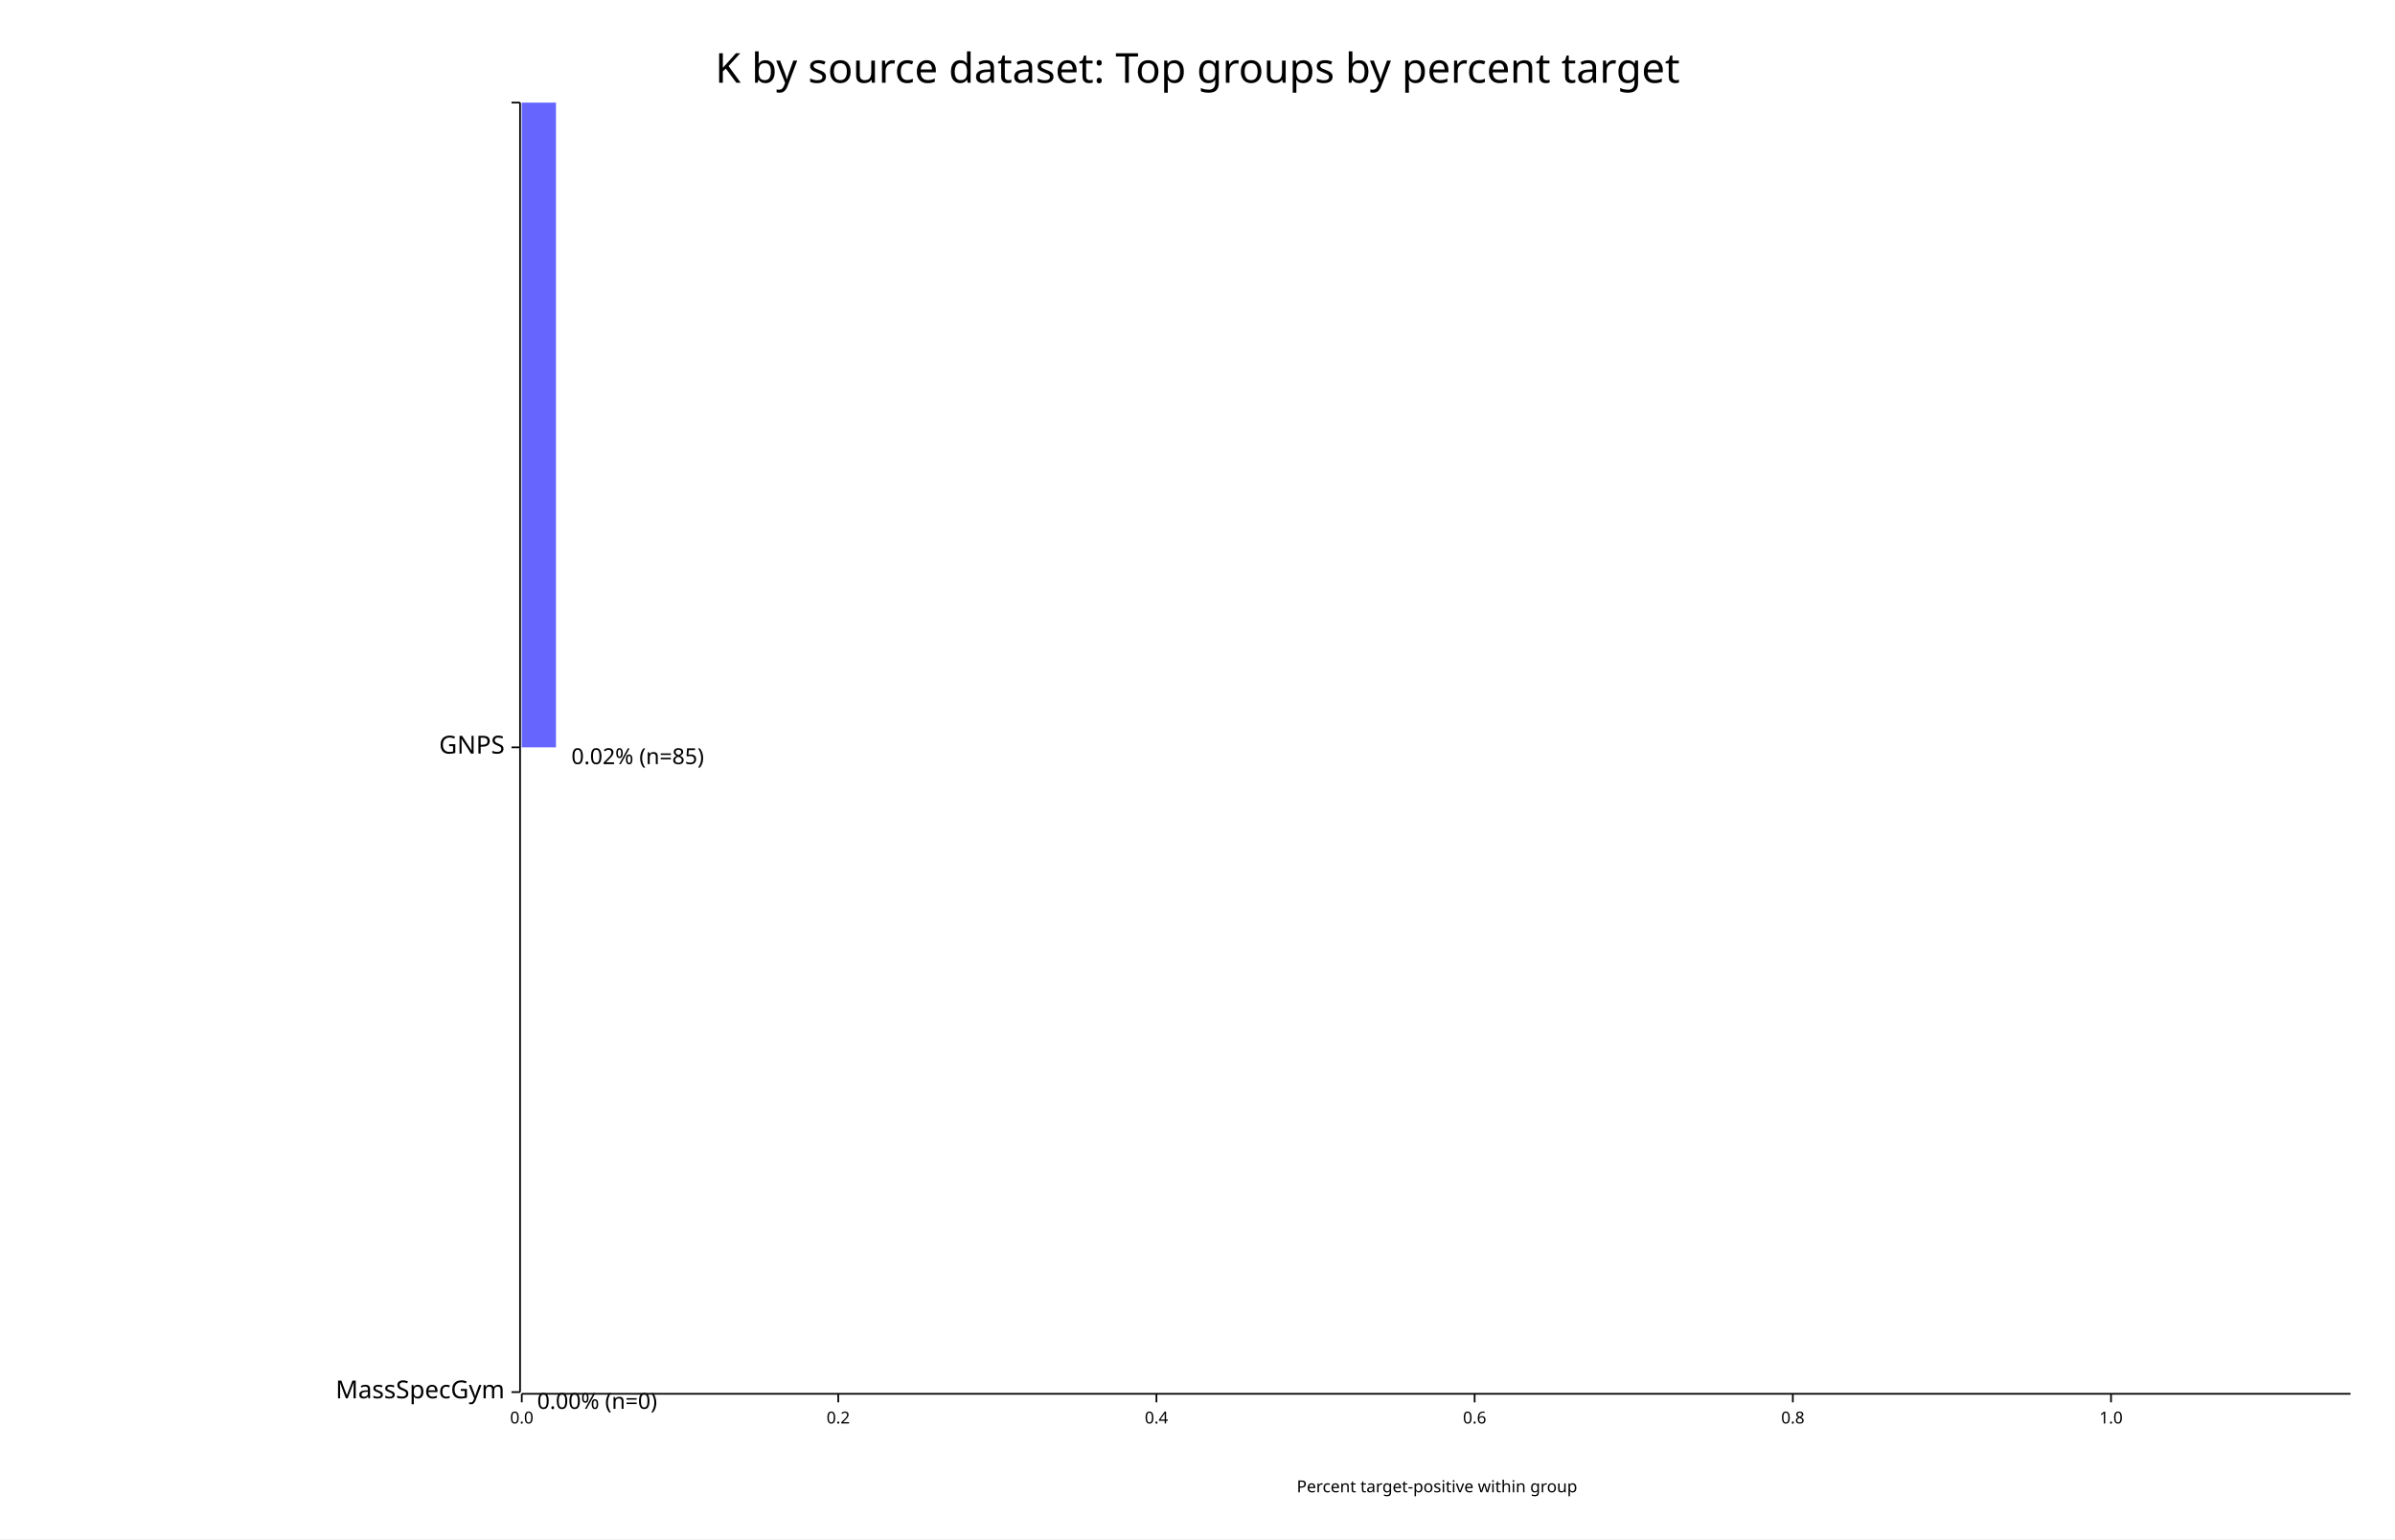
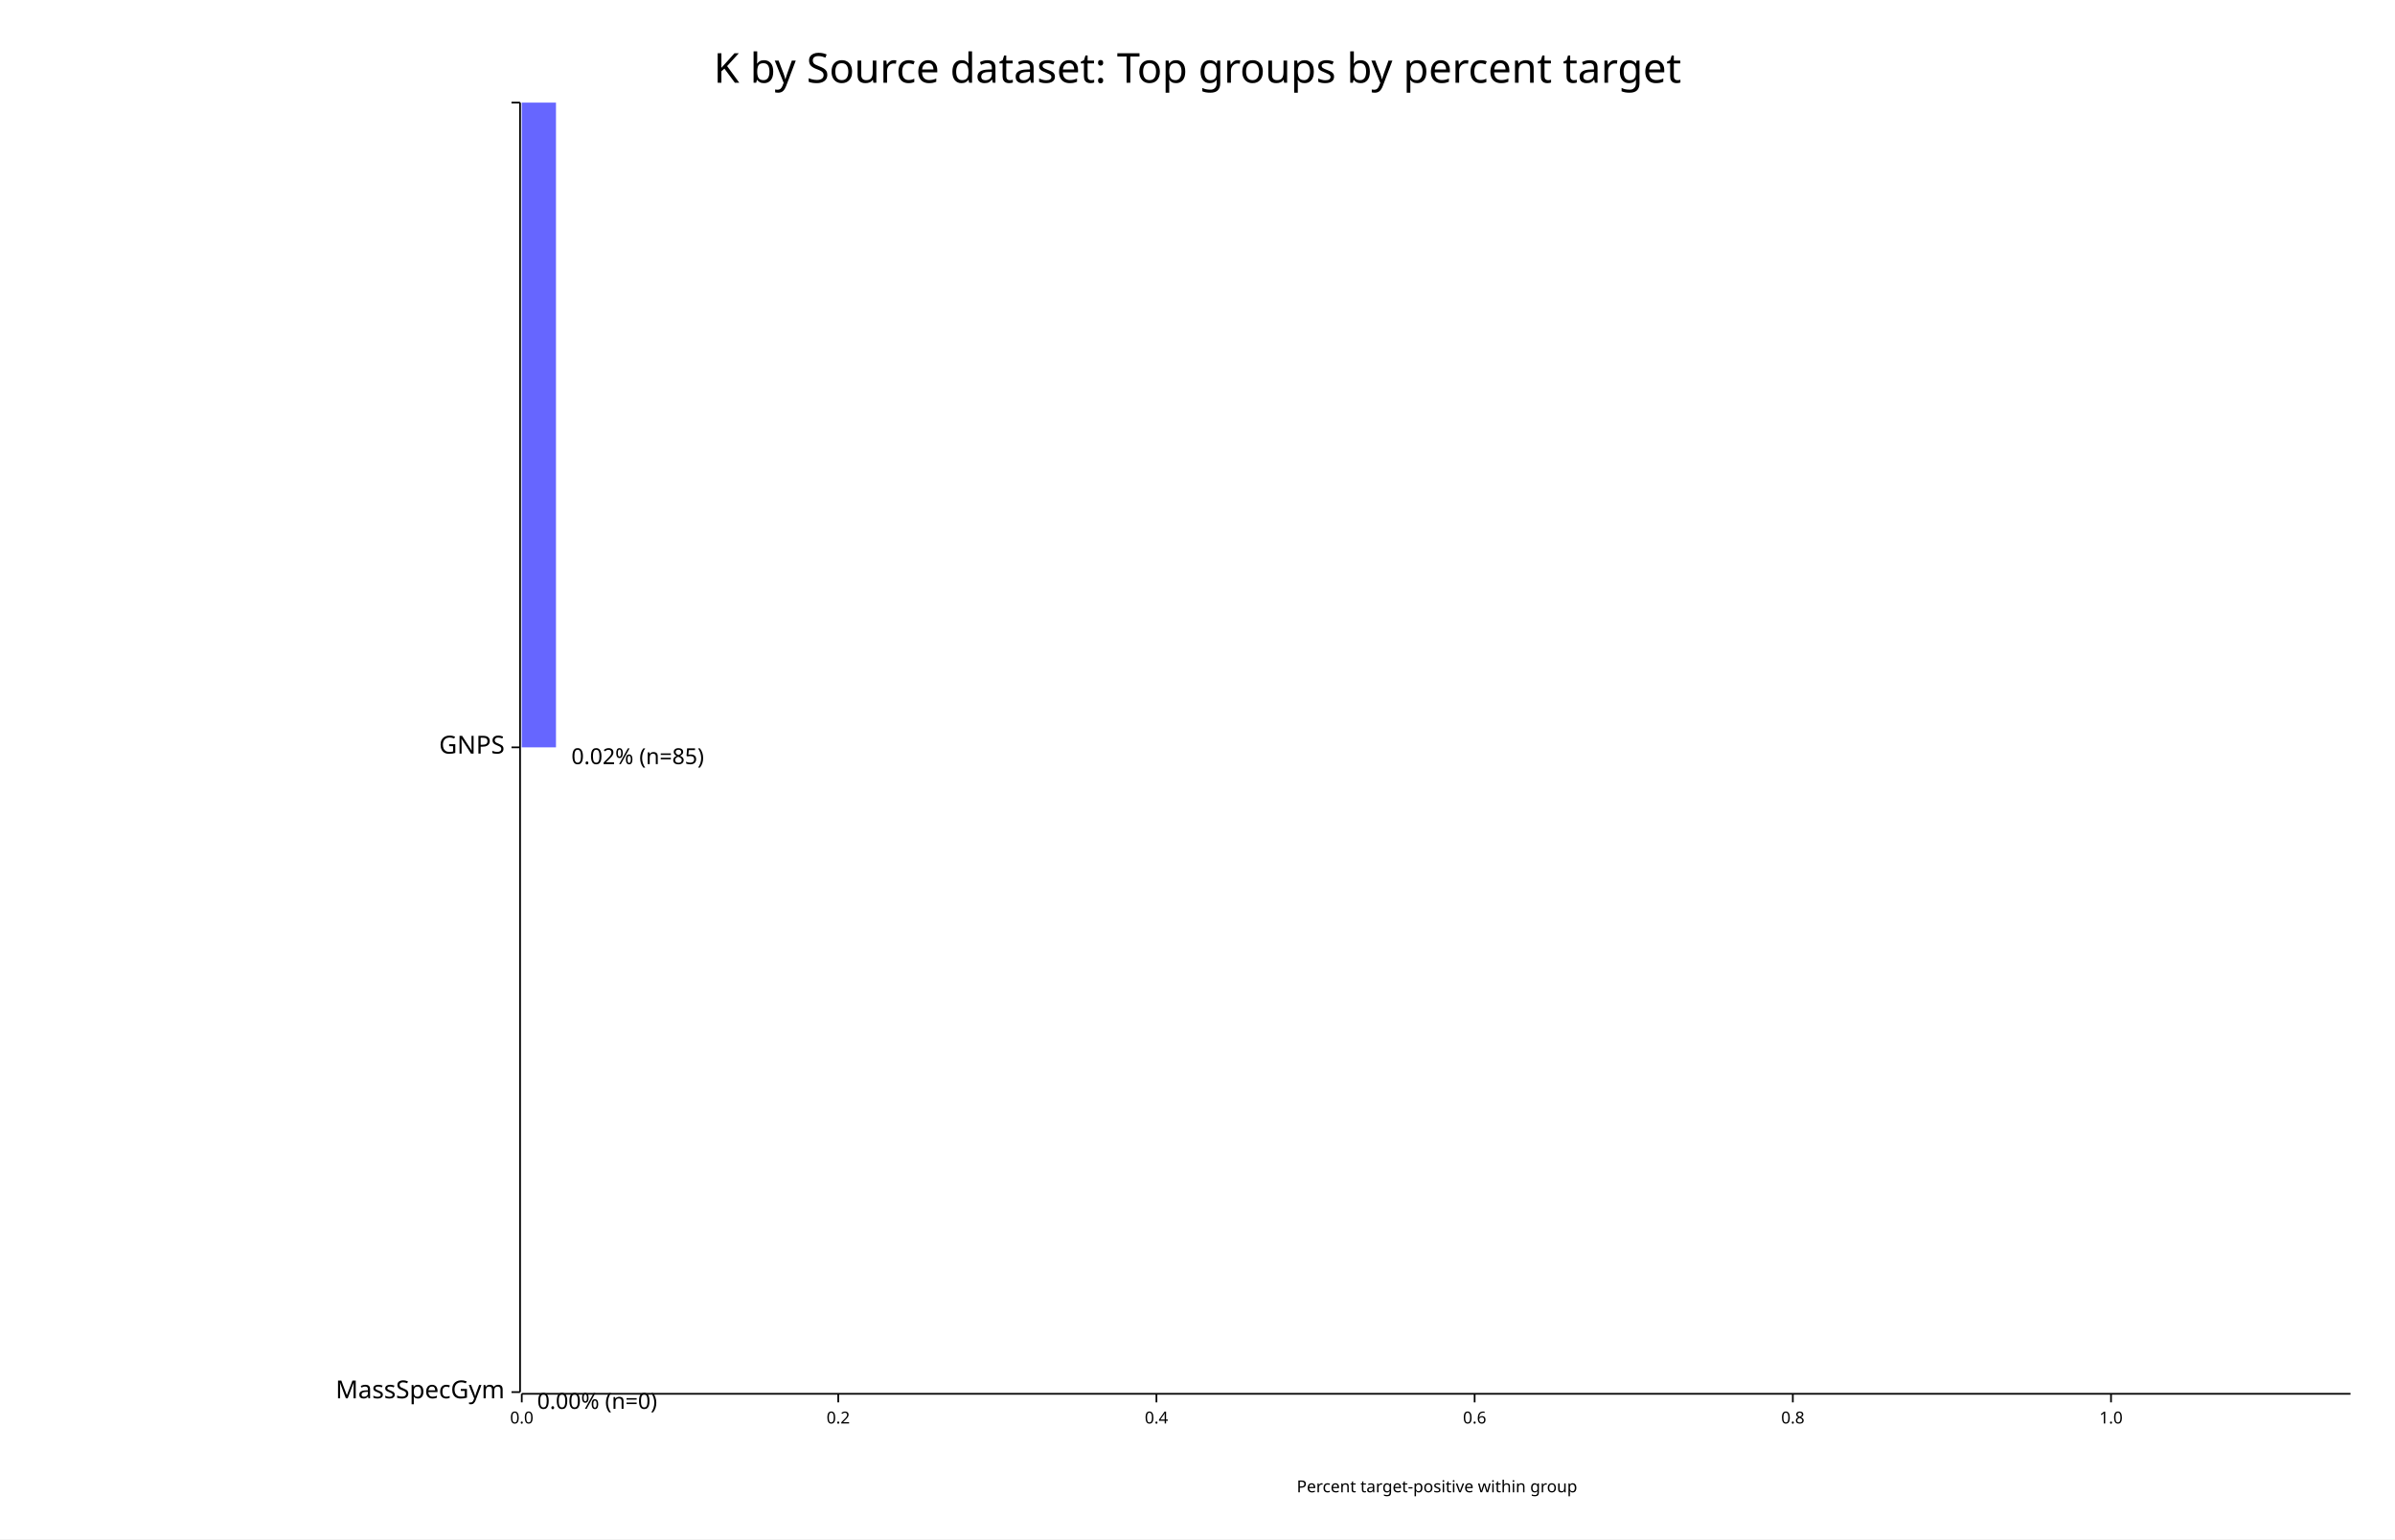
<svg xmlns="http://www.w3.org/2000/svg" width="1400" height="900" viewBox="0 0 1400 900">
  <rect x="0" y="0" width="1400" height="900" opacity="1" fill="#FFFFFF" stroke="none" />
  <text x="700" y="30" dy="0.76em" text-anchor="middle" font-family="sans-serif" font-size="24.194" opacity="1" fill="#000000">
- K by source dataset: Top groups by percent target
+ K by Source dataset: Top groups by percent target
</text>
  <text x="840" y="875" dy="-0.5ex" text-anchor="middle" font-family="sans-serif" font-size="9.677" opacity="1" fill="#000000">
Percent target-positive within group
</text>
  <polyline fill="none" opacity="1" stroke="#000000" stroke-width="1" points="304,60 304,814 " />
  <text x="295" y="814" dy="0.5ex" text-anchor="end" font-family="sans-serif" font-size="14.516" opacity="1" fill="#000000">
MassSpecGym
</text>
  <polyline fill="none" opacity="1" stroke="#000000" stroke-width="1" points="299,814 304,814 " />
  <text x="295" y="437" dy="0.5ex" text-anchor="end" font-family="sans-serif" font-size="14.516" opacity="1" fill="#000000">
GNPS
</text>
  <polyline fill="none" opacity="1" stroke="#000000" stroke-width="1" points="299,437 304,437 " />
  <text x="295" y="60" dy="0.5ex" text-anchor="end" font-family="sans-serif" font-size="14.516" opacity="1" fill="#000000">

</text>
  <polyline fill="none" opacity="1" stroke="#000000" stroke-width="1" points="299,60 304,60 " />
  <polyline fill="none" opacity="1" stroke="#000000" stroke-width="1" points="305,815 1374,815 " />
  <text x="305" y="825" dy="0.76em" text-anchor="middle" font-family="sans-serif" font-size="9.677" opacity="1" fill="#000000">
0.0
</text>
  <polyline fill="none" opacity="1" stroke="#000000" stroke-width="1" points="305,815 305,820 " />
  <text x="490" y="825" dy="0.76em" text-anchor="middle" font-family="sans-serif" font-size="9.677" opacity="1" fill="#000000">
0.2
</text>
  <polyline fill="none" opacity="1" stroke="#000000" stroke-width="1" points="490,815 490,820 " />
  <text x="676" y="825" dy="0.76em" text-anchor="middle" font-family="sans-serif" font-size="9.677" opacity="1" fill="#000000">
0.4
</text>
  <polyline fill="none" opacity="1" stroke="#000000" stroke-width="1" points="676,815 676,820 " />
  <text x="862" y="825" dy="0.76em" text-anchor="middle" font-family="sans-serif" font-size="9.677" opacity="1" fill="#000000">
0.6
</text>
  <polyline fill="none" opacity="1" stroke="#000000" stroke-width="1" points="862,815 862,820 " />
  <text x="1048" y="825" dy="0.76em" text-anchor="middle" font-family="sans-serif" font-size="9.677" opacity="1" fill="#000000">
0.8
</text>
  <polyline fill="none" opacity="1" stroke="#000000" stroke-width="1" points="1048,815 1048,820 " />
  <text x="1234" y="825" dy="0.76em" text-anchor="middle" font-family="sans-serif" font-size="9.677" opacity="1" fill="#000000">
1.0
</text>
  <polyline fill="none" opacity="1" stroke="#000000" stroke-width="1" points="1234,815 1234,820 " />
  <rect x="305" y="437" width="0" height="377" opacity="0.6" fill="#0000FF" stroke="none" />
  <text x="314" y="814" dy="0.76em" text-anchor="start" font-family="sans-serif" font-size="12.903" opacity="1" fill="#000000">
0.00% (n=0)
</text>
  <rect x="305" y="60" width="20" height="377" opacity="0.6" fill="#0000FF" stroke="none" />
  <text x="334" y="437" dy="0.76em" text-anchor="start" font-family="sans-serif" font-size="12.903" opacity="1" fill="#000000">
0.02% (n=85)
</text>
</svg>
